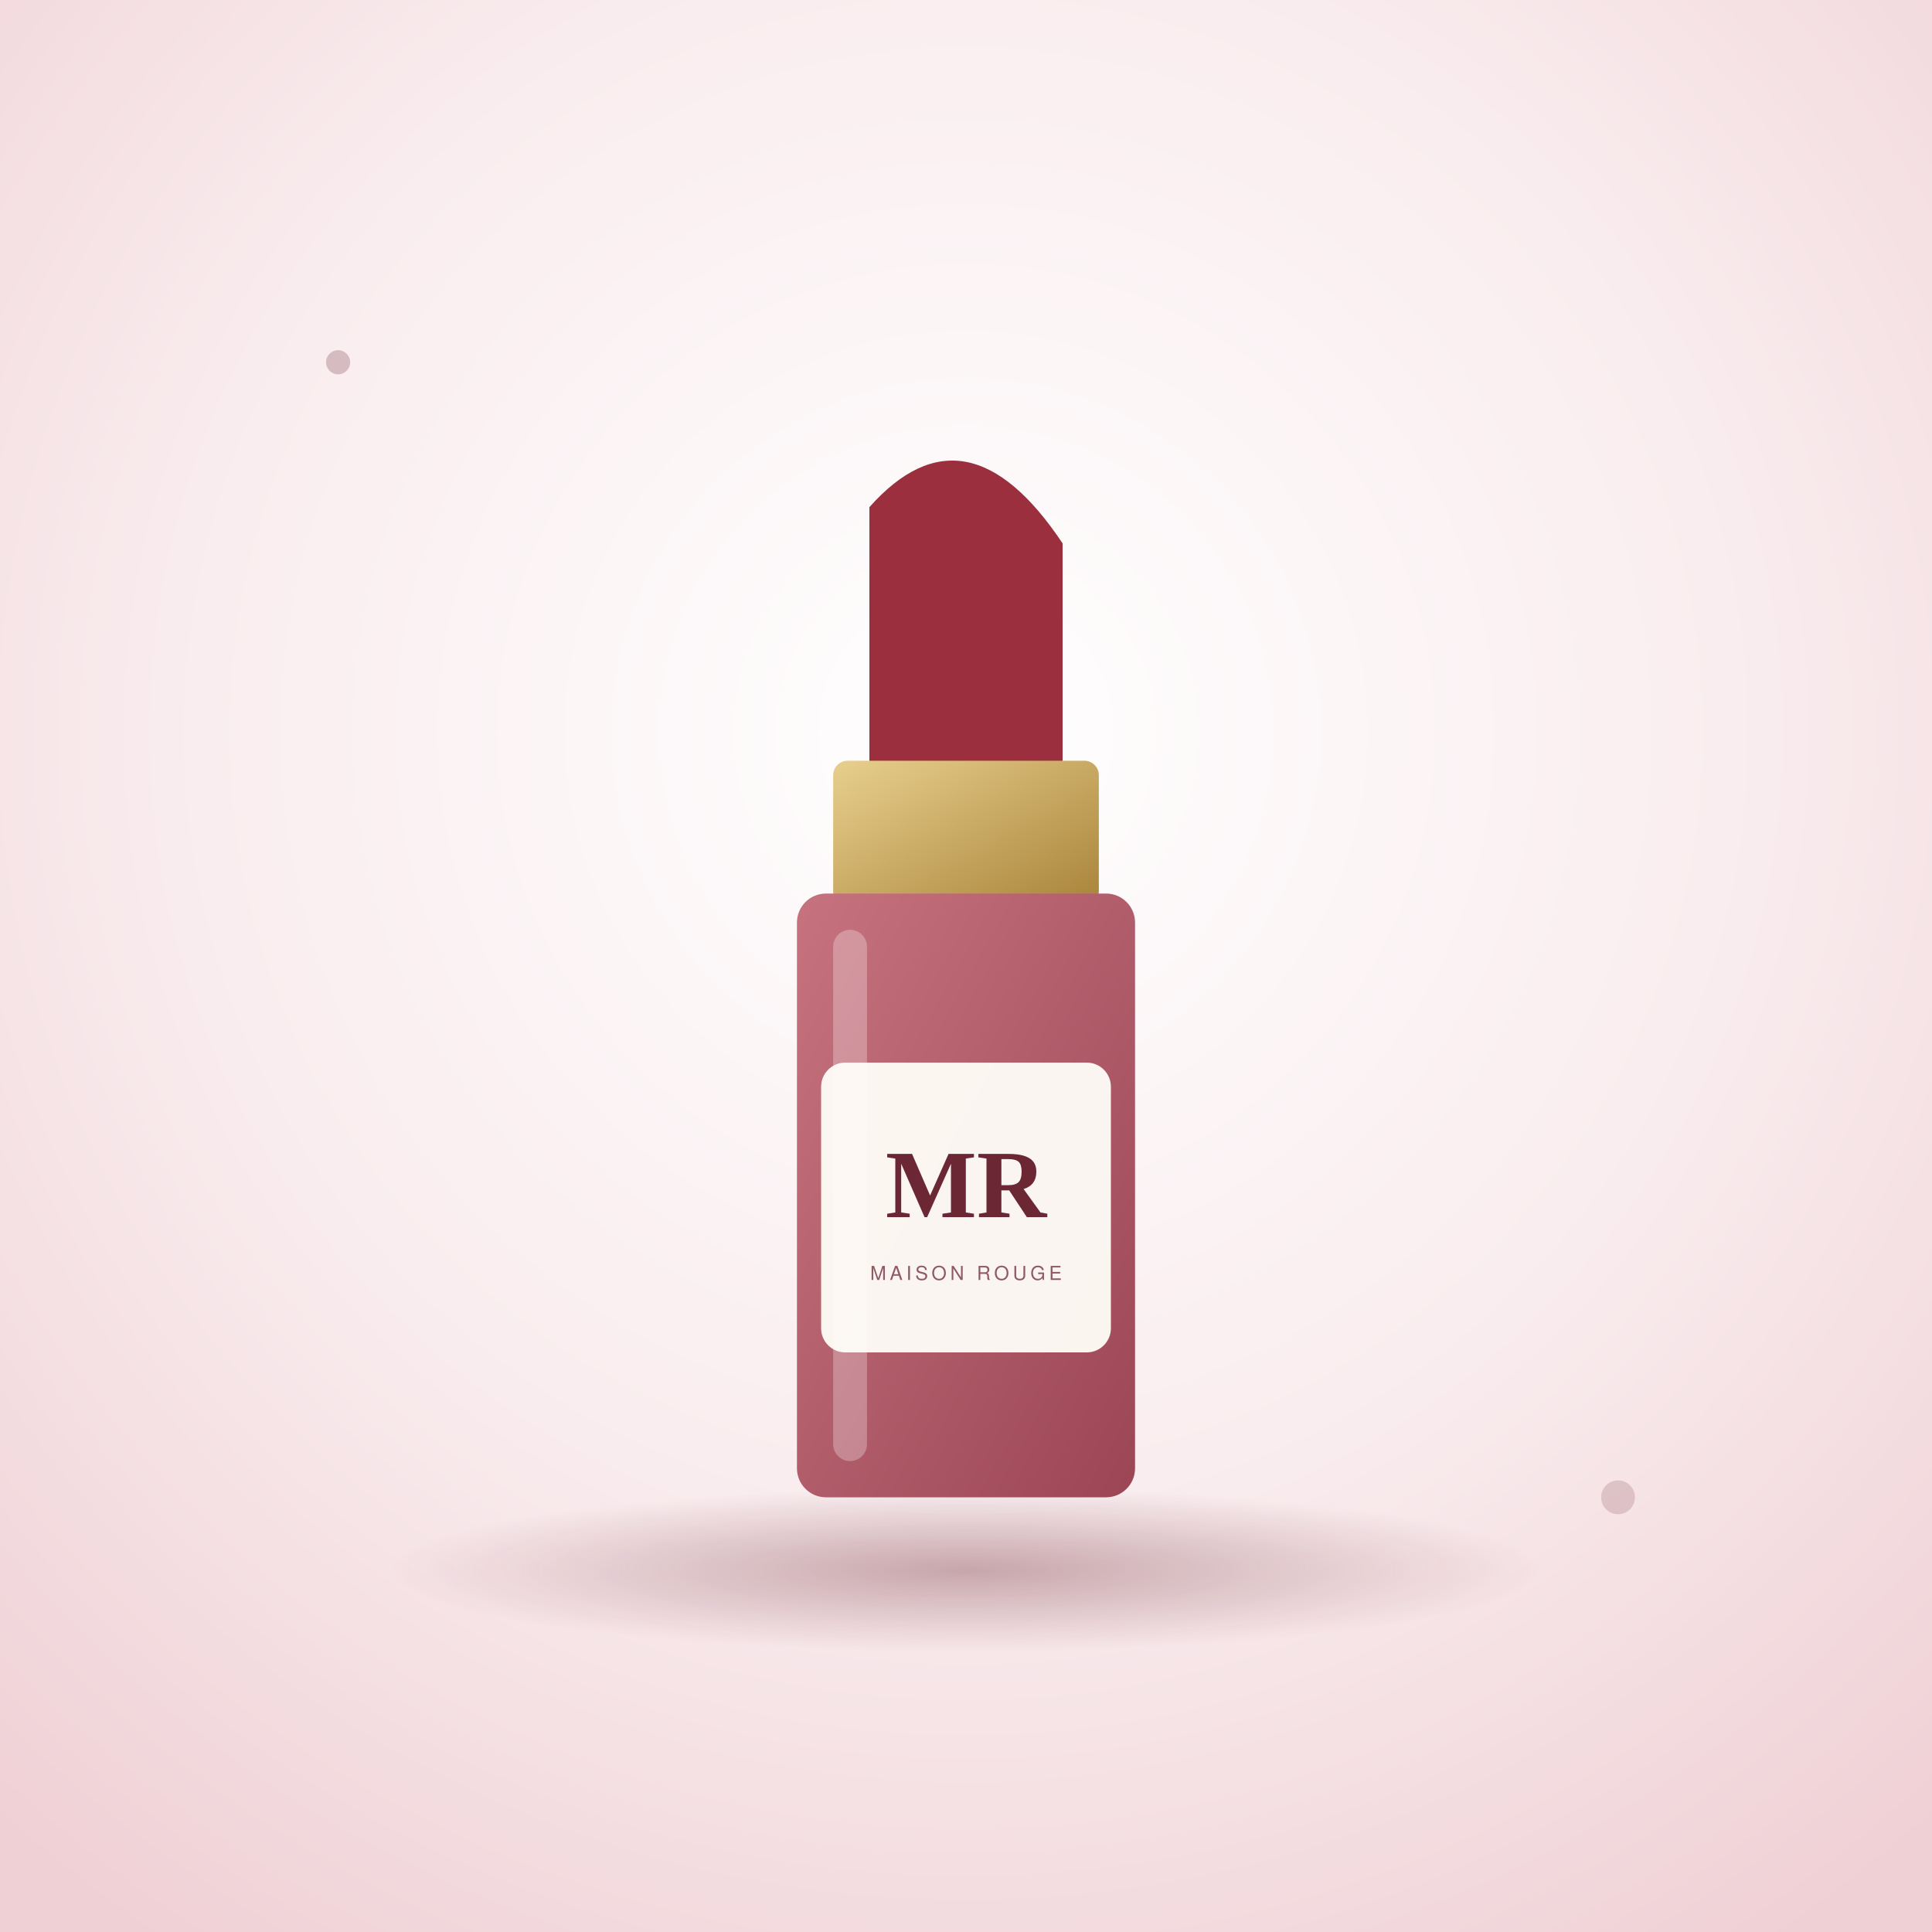
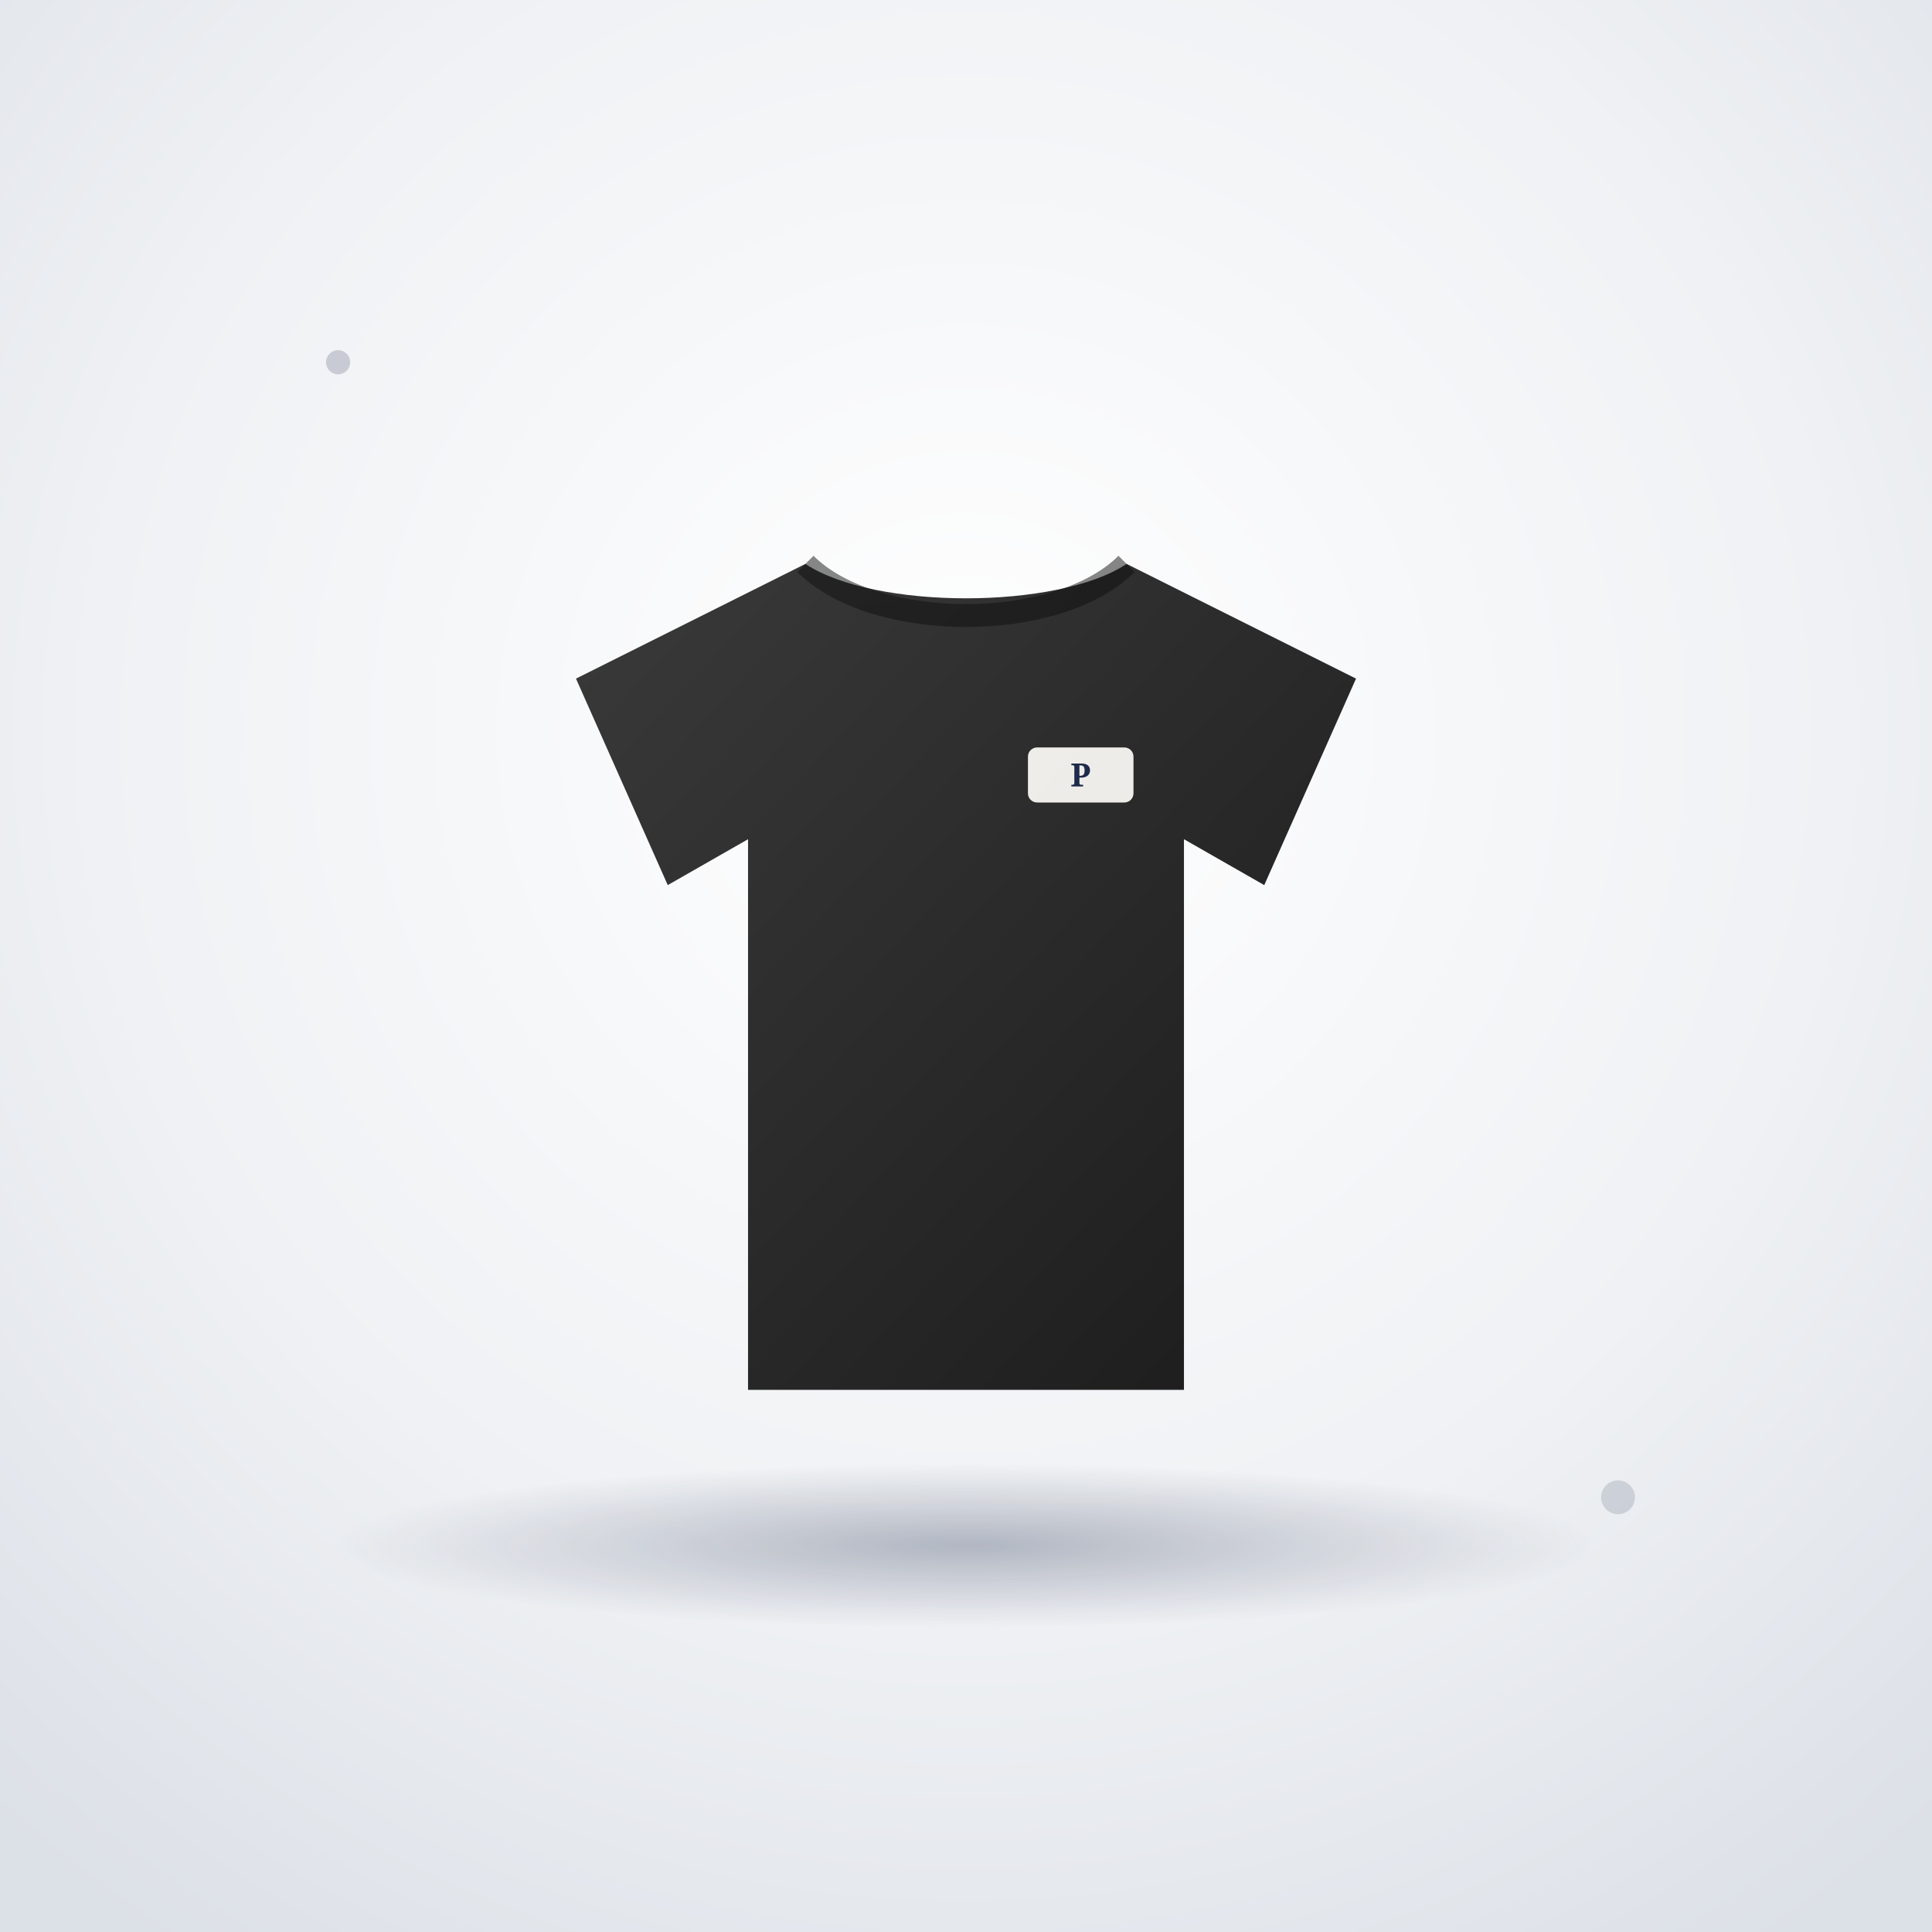
- <svg xmlns="http://www.w3.org/2000/svg" viewBox="0 0 800 800" width="800" height="800" role="img" aria-label="Velvet Matte Lipstick: Rosewood">
+ <svg xmlns="http://www.w3.org/2000/svg" viewBox="0 0 800 800" width="800" height="800" role="img" aria-label="Men's Classic Logo Crew T-Shirt">
  <defs>
    <radialGradient id="bg" cx="50%" cy="38%" r="75%">
      <stop offset="0" stop-color="#FFFFFF" />
-       <stop offset=".55" stop-color="#F9ECEE" />
-       <stop offset="1" stop-color="#EFD0D5" stop-opacity="1" />
+       <stop offset=".6" stop-color="#EFF1F4" />
+       <stop offset="1" stop-color="#DCE0E7" />
    </radialGradient>
-     <linearGradient id="body" x1="0" y1="0" x2="1" y2="1">
-       <stop offset="0" stop-color="#C7737F" />
-       <stop offset="1" stop-color="#9C4655" />
+     <linearGradient id="b" x1="0" y1="0" x2="1" y2="1">
+       <stop offset="0" stop-color="#3a3a3a" />
+       <stop offset="1" stop-color="#1b1b1b" />
+     </linearGradient>
+     <linearGradient id="d" x1="0" y1="0" x2="1" y2="1">
+       <stop offset="0" stop-color="#111111" />
+       <stop offset="1" stop-color="#0c0c0c" />
    </linearGradient>
    <linearGradient id="gold" x1="0" y1="0" x2="1" y2="1">
      <stop offset="0" stop-color="#E8CF8D" />
      <stop offset="1" stop-color="#A9843A" />
    </linearGradient>
    <linearGradient id="ink" x1="0" y1="0" x2="0" y2="1">
-       <stop offset="0" stop-color="#6B2733" />
-       <stop offset="1" stop-color="#6B2733" />
+       <stop offset="0" stop-color="#1E2A4A" />
+       <stop offset="1" stop-color="#1E2A4A" />
    </linearGradient>
    <radialGradient id="shadow">
-       <stop offset="0" stop-color="#6B2733" stop-opacity=".35" />
-       <stop offset="1" stop-color="#6B2733" stop-opacity="0" />
+       <stop offset="0" stop-color="#1E2A4A" stop-opacity=".3" />
+       <stop offset="1" stop-color="#1E2A4A" stop-opacity="0" />
    </radialGradient>
  </defs>
  <rect width="800" height="800" fill="url(#bg)" />
-   <circle cx="140" cy="150" r="5" fill="#6B2733" opacity=".25" />
-   <circle cx="670" cy="620" r="7" fill="#6B2733" opacity=".18" />
-   <ellipse cx="400" cy="650" rx="240" ry="34" fill="url(#shadow)" />
-   <g transform="translate(400 410)">
-     <path d="M-40,-200 Q0,-245 40,-185 L40,-90 L-40,-90 Z" fill="#9C2F3E" />
-     <rect x="-55" y="-95" width="110" height="60" rx="6" fill="url(#gold)" />
-     <rect x="-70" y="-40" width="140" height="250" rx="12" fill="url(#body)" />
-     <rect x="-55" y="-25" width="14" height="220" rx="7" fill="#fff" opacity=".28" />
-     <rect x="-60" y="30" width="120" height="120" rx="10" fill="#FFFDF8" opacity=".95" />
-     <text x="0" y="94" text-anchor="middle" font-family="Georgia, 'Times New Roman', serif" font-size="40" font-weight="700" fill="url(#ink)">MR</text>
-     <text x="0" y="120" text-anchor="middle" font-family="Helvetica, Arial, sans-serif" font-size="8" letter-spacing="1.5" fill="url(#ink)" opacity=".75">MAISON ROUGE</text>
-     <line x1="-38" x2="38" y1="48" y2="48" stroke="url(#ink)" stroke-width="1" opacity=".3" />
+   <circle cx="140" cy="150" r="5" fill="#1E2A4A" opacity=".2" />
+   <circle cx="670" cy="620" r="7" fill="#1E2A4A" opacity=".15" />
+   <ellipse cx="400" cy="640" rx="260" ry="34" fill="url(#shadow)" />
+   <g transform="translate(400 395) scale(.95)">
+     <g>
+       <path d="M-70,-170 C-40,-150 40,-150 70,-170 L170,-120 L130,-30 L95,-50 L95,190 L-95,190 L-95,-50 L-130,-30 L-170,-120 Z" fill="url(#b)" />
+       <path d="M-70,-170 C-40,-140 40,-140 70,-170" fill="none" stroke="url(#d)" stroke-width="10" opacity=".5" />
+       <path d="M-95,170 L95,170" stroke="url(#d)" stroke-width="4" opacity=".3" />
+       <rect x="27" y="-90" width="46" height="24" rx="4" fill="#FFFDF8" opacity=".92" />
+       <text x="50" y="-73" text-anchor="middle" font-family="Georgia, serif" font-size="14" font-weight="700" fill="url(#ink)">P</text>
+     </g>
  </g>
</svg>
